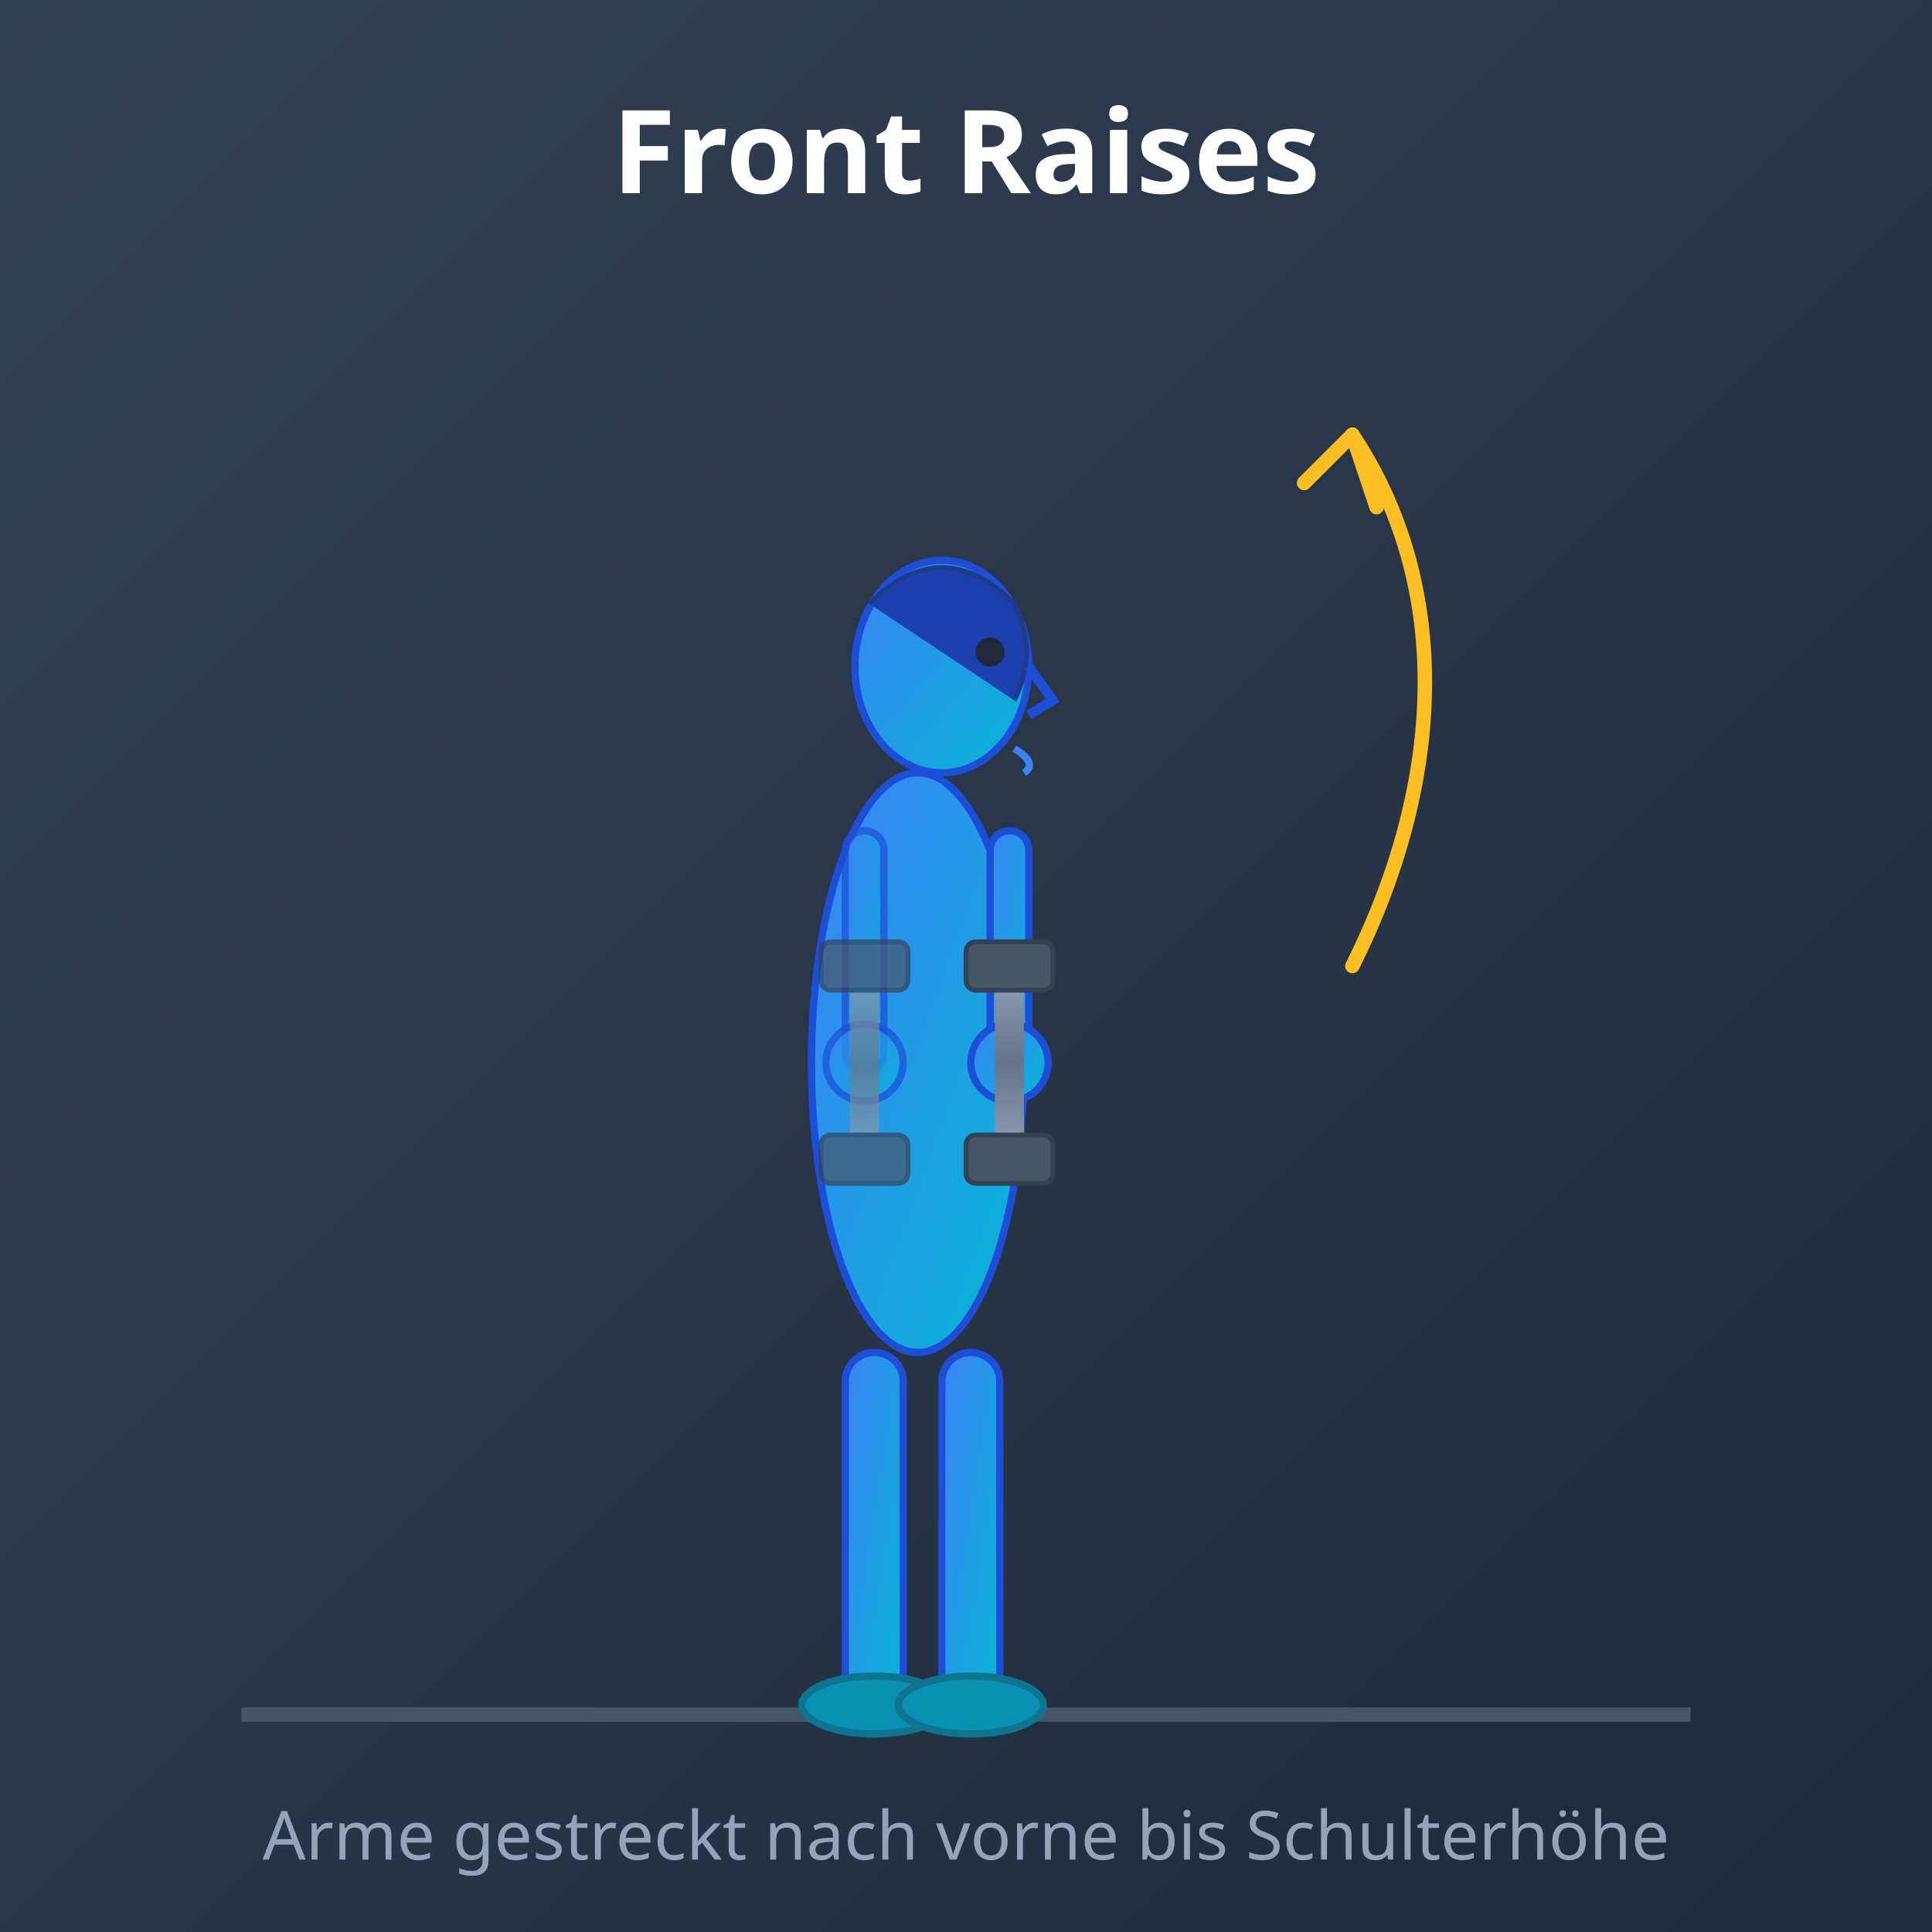
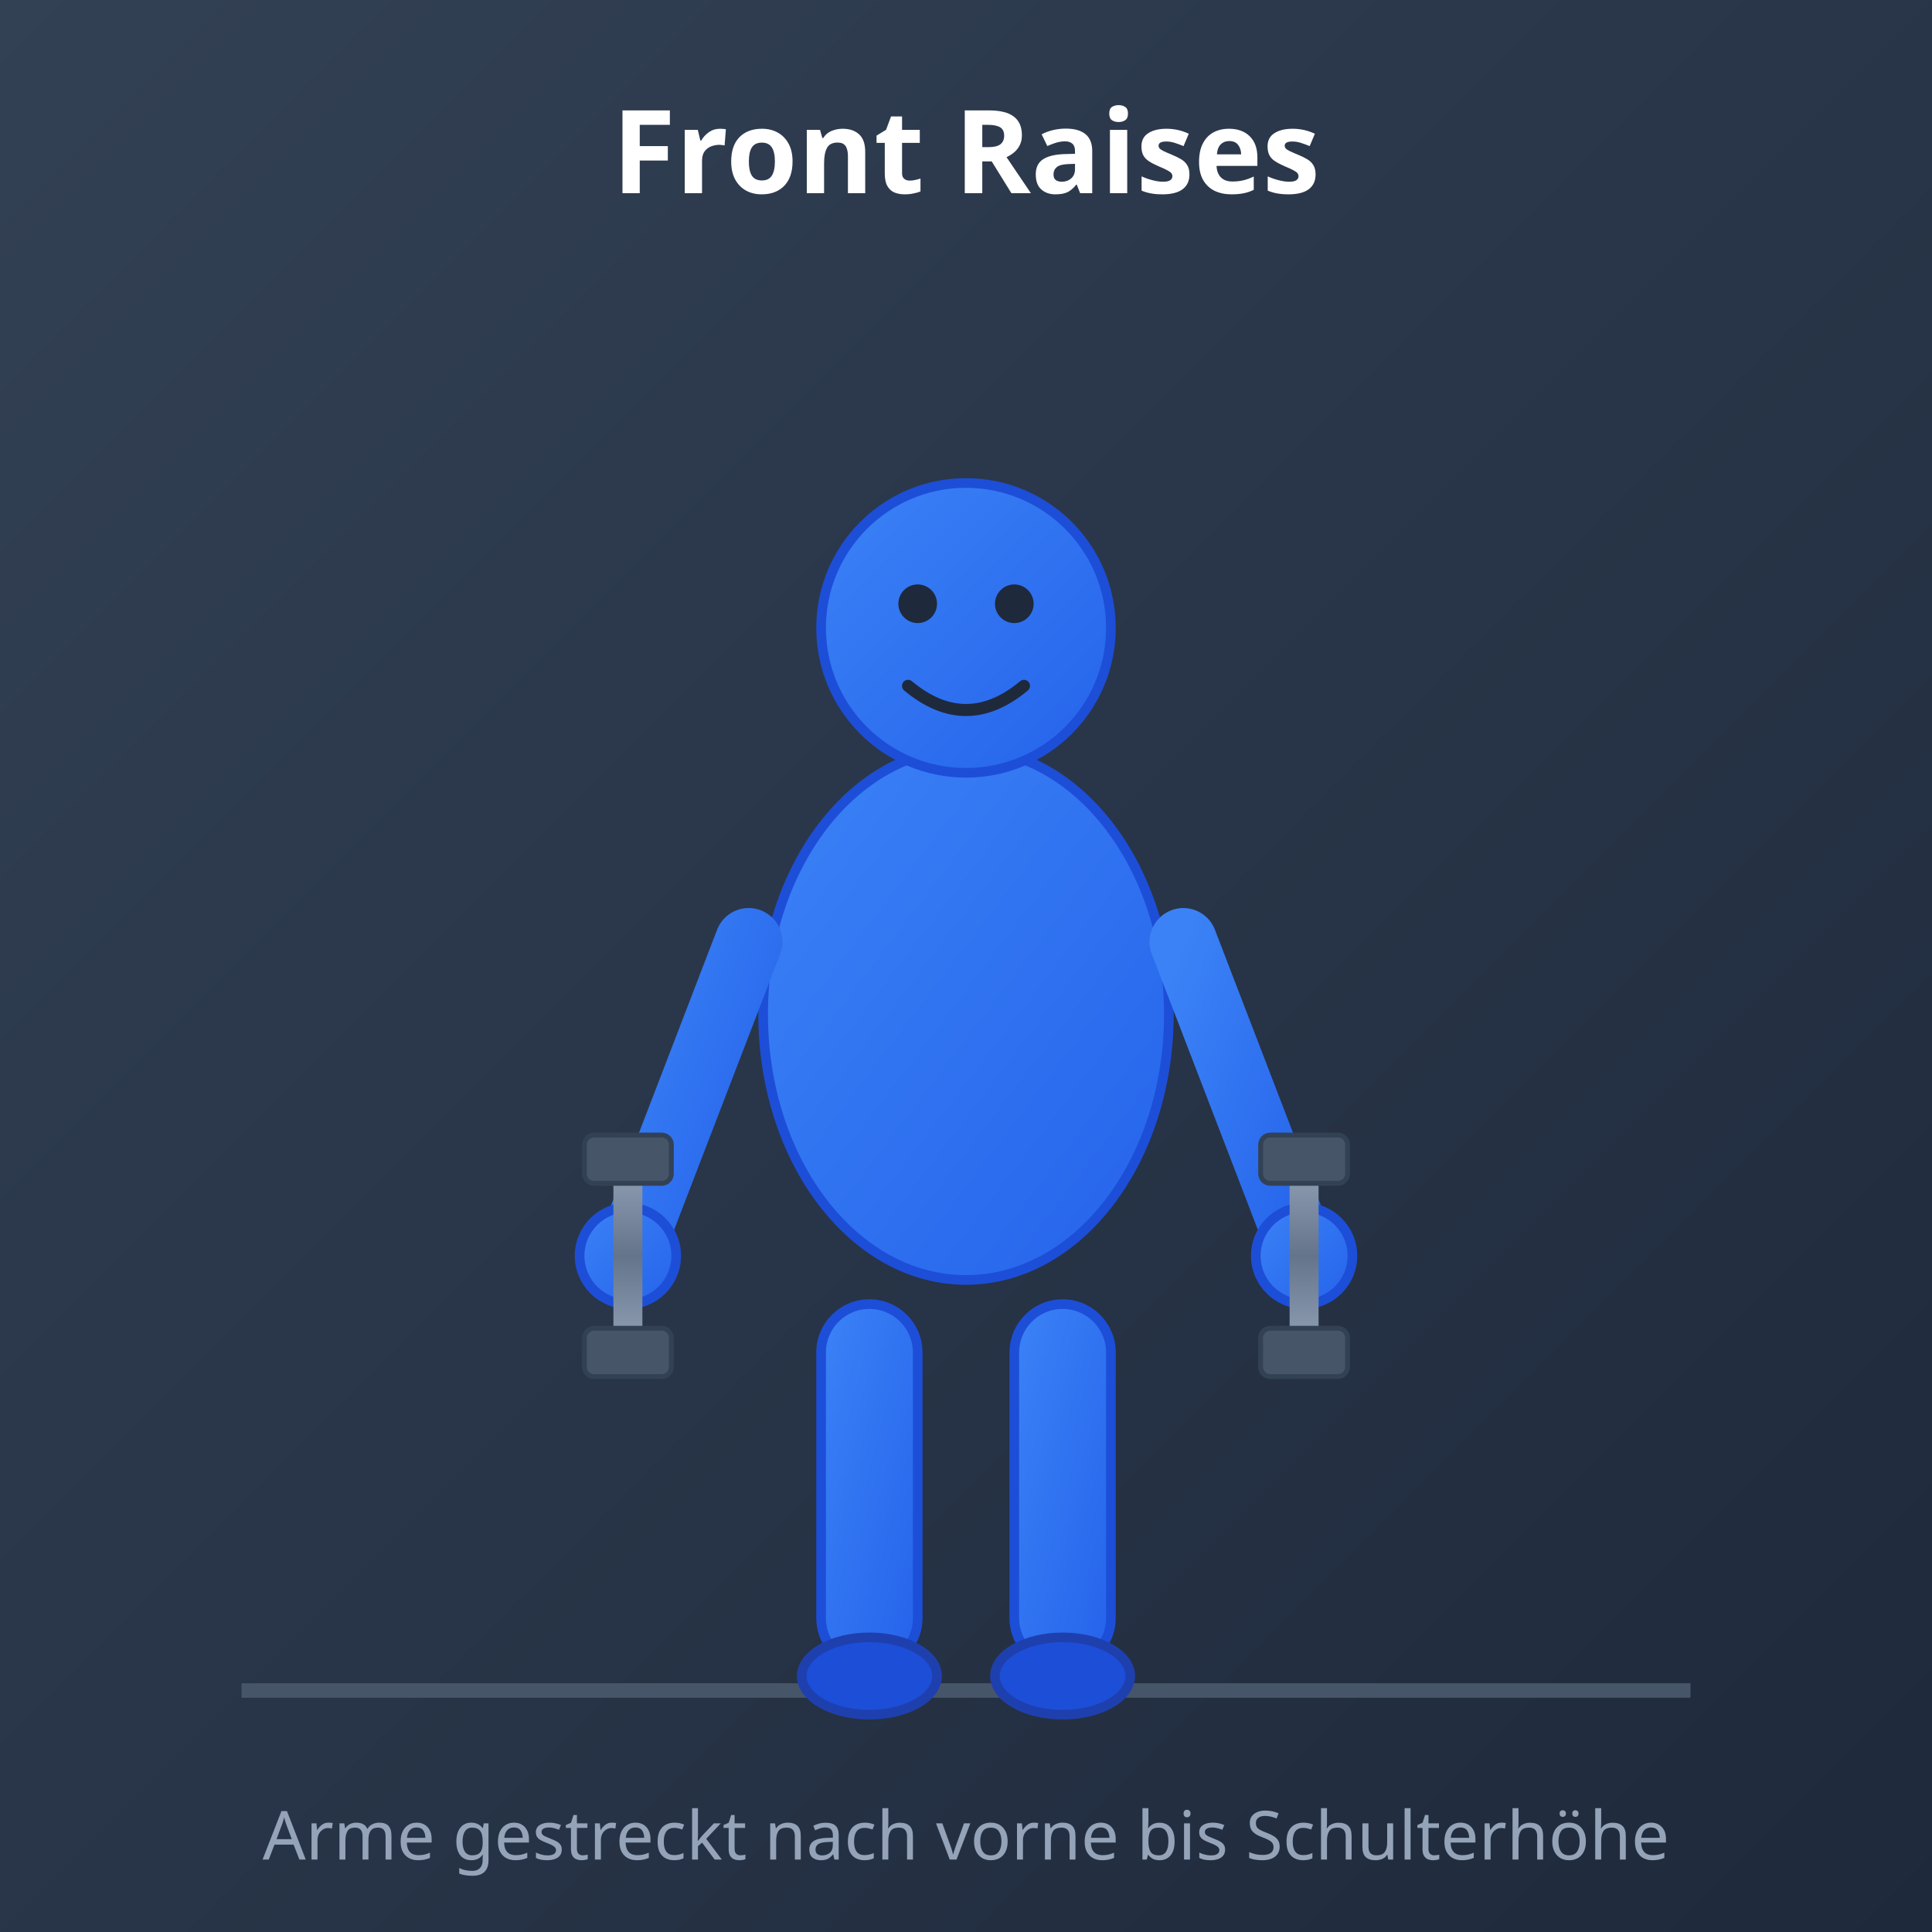
<svg xmlns="http://www.w3.org/2000/svg" width="400" height="400" viewBox="0 0 400 400">
  <defs>
    <linearGradient id="bgFrontRaises" x1="0%" y1="0%" x2="100%" y2="100%">
      <stop offset="0%" style="stop-color:#334155;stop-opacity:1" />
      <stop offset="100%" style="stop-color:#1e293b;stop-opacity:1" />
    </linearGradient>
    <linearGradient id="bodyFrontRaises" x1="0%" y1="0%" x2="100%" y2="100%">
      <stop offset="0%" style="stop-color:#3b82f6;stop-opacity:1" />
-       <stop offset="100%" style="stop-color:#06b6d4;stop-opacity:1" />
+       <stop offset="100%" style="stop-color:#2563eb;stop-opacity:1" />
    </linearGradient>
    <linearGradient id="dumbbellGradF" x1="0%" y1="0%" x2="0%" y2="100%">
      <stop offset="0%" style="stop-color:#94a3b8;stop-opacity:1" />
      <stop offset="50%" style="stop-color:#64748b;stop-opacity:1" />
      <stop offset="100%" style="stop-color:#94a3b8;stop-opacity:1" />
    </linearGradient>
  </defs>
  <rect width="400" height="400" fill="url(#bgFrontRaises)" />
  <text x="200" y="40" font-family="system-ui" font-size="24" font-weight="bold" fill="#ffffff" text-anchor="middle">Front Raises</text>
-   <line x1="50" y1="355" x2="350" y2="355" stroke="#475569" stroke-width="3" />
-   <rect x="175" y="280" width="12" height="75" rx="6" fill="url(#bodyFrontRaises)" stroke="#1d4ed8" stroke-width="1.5" />
-   <rect x="195" y="280" width="12" height="75" rx="6" fill="url(#bodyFrontRaises)" stroke="#1d4ed8" stroke-width="1.5" />
-   <ellipse cx="181" cy="353" rx="15" ry="6" fill="#0891b2" stroke="#0e7490" stroke-width="1.5" />
-   <ellipse cx="201" cy="353" rx="15" ry="6" fill="#0891b2" stroke="#0e7490" stroke-width="1.5" />
-   <ellipse cx="190" cy="220" rx="22" ry="60" fill="url(#bodyFrontRaises)" stroke="#1d4ed8" stroke-width="1.5" />
-   <ellipse cx="195" cy="138" rx="18" ry="22" fill="url(#bodyFrontRaises)" stroke="#1d4ed8" stroke-width="1.5" />
-   <path d="M 180 125 Q 195 110 210 125 Q 215 135 210 145" fill="#1e40af" stroke="#1e3a8a" stroke-width="1" />
-   <circle cx="205" cy="135" r="3" fill="#1e293b" />
-   <path d="M 213 138 L 218 145 L 213 148" stroke="#1d4ed8" stroke-width="2" fill="none" />
-   <path d="M 210 155 Q 215 158 212 160" stroke="#3b82f6" stroke-width="1.5" fill="none" />
+   <line x1="50" y1="350" x2="350" y2="350" stroke="#475569" stroke-width="3" />
+   <rect x="170" y="270" width="20" height="75" rx="10" fill="url(#bodyFrontRaises)" stroke="#1d4ed8" stroke-width="2" />
+   <rect x="210" y="270" width="20" height="75" rx="10" fill="url(#bodyFrontRaises)" stroke="#1d4ed8" stroke-width="2" />
+   <ellipse cx="180" cy="347" rx="14" ry="8" fill="#1d4ed8" stroke="#1e40af" stroke-width="2" />
+   <ellipse cx="220" cy="347" rx="14" ry="8" fill="#1d4ed8" stroke="#1e40af" stroke-width="2" />
+   <ellipse cx="200" cy="210" rx="42" ry="55" fill="url(#bodyFrontRaises)" stroke="#1d4ed8" stroke-width="2" />
+   <circle cx="200" cy="130" r="30" fill="url(#bodyFrontRaises)" stroke="#1d4ed8" stroke-width="2" />
+   <circle cx="190" cy="125" r="4" fill="#1e293b" />
+   <circle cx="210" cy="125" r="4" fill="#1e293b" />
+   <path d="M 188 142 Q 200 152 212 142" stroke="#1e293b" stroke-width="2.5" fill="none" stroke-linecap="round" />
  <g>
-     <rect x="205" y="172" width="8" height="50" rx="4" fill="url(#bodyFrontRaises)" stroke="#1d4ed8" stroke-width="1.5">
-       <animateTransform attributeName="transform" type="rotate" values="0 209 175; -90 209 175; 0 209 175" dur="2.5s" repeatCount="indefinite" />
-     </rect>
-     <circle cx="209" cy="220" r="8" fill="url(#bodyFrontRaises)" stroke="#1d4ed8" stroke-width="1.5">
-       <animateTransform attributeName="transform" type="rotate" values="0 209 175; -90 209 175; 0 209 175" dur="2.5s" repeatCount="indefinite" />
+     <path d="M 155 195 L 130 260" stroke="url(#bodyFrontRaises)" stroke-width="14" fill="none" stroke-linecap="round">
+       <animate attributeName="d" values="M 155 195 L 130 260; M 155 195 L 90 160; M 155 195 L 130 260" dur="2.5s" repeatCount="indefinite" />
+     </path>
+     <circle cx="130" cy="260" r="10" fill="url(#bodyFrontRaises)" stroke="#1d4ed8" stroke-width="2">
+       <animate attributeName="cx" values="130;90;130" dur="2.5s" repeatCount="indefinite" />
+       <animate attributeName="cy" values="260;160;260" dur="2.5s" repeatCount="indefinite" />
    </circle>
    <g>
-       <animateTransform attributeName="transform" type="rotate" values="0 209 175; -90 209 175; 0 209 175" dur="2.5s" repeatCount="indefinite" />
-       <rect x="206" y="200" width="6" height="40" rx="3" fill="url(#dumbbellGradF)" />
-       <rect x="200" y="195" width="18" height="10" rx="2" fill="#475569" stroke="#334155" stroke-width="1" />
-       <rect x="200" y="235" width="18" height="10" rx="2" fill="#475569" stroke="#334155" stroke-width="1" />
+       <animate attributeName="transform" values="translate(0,0);translate(-40,-100);translate(0,0)" dur="2.5s" repeatCount="indefinite" />
+       <rect x="127" y="240" width="6" height="40" rx="3" fill="url(#dumbbellGradF)" />
+       <rect x="121" y="235" width="18" height="10" rx="2" fill="#475569" stroke="#334155" stroke-width="1" />
+       <rect x="121" y="275" width="18" height="10" rx="2" fill="#475569" stroke="#334155" stroke-width="1" />
    </g>
  </g>
  <g>
-     <rect x="175" y="172" width="8" height="50" rx="4" fill="url(#bodyFrontRaises)" stroke="#1d4ed8" stroke-width="1.5" opacity="0.7">
-       <animateTransform attributeName="transform" type="rotate" values="0 179 175; -90 179 175; 0 179 175" dur="2.5s" repeatCount="indefinite" />
-     </rect>
-     <circle cx="179" cy="220" r="8" fill="url(#bodyFrontRaises)" stroke="#1d4ed8" stroke-width="1.5" opacity="0.7">
-       <animateTransform attributeName="transform" type="rotate" values="0 179 175; -90 179 175; 0 179 175" dur="2.5s" repeatCount="indefinite" />
+     <path d="M 245 195 L 270 260" stroke="url(#bodyFrontRaises)" stroke-width="14" fill="none" stroke-linecap="round">
+       <animate attributeName="d" values="M 245 195 L 270 260; M 245 195 L 310 160; M 245 195 L 270 260" dur="2.5s" begin="1.25s" repeatCount="indefinite" />
+     </path>
+     <circle cx="270" cy="260" r="10" fill="url(#bodyFrontRaises)" stroke="#1d4ed8" stroke-width="2">
+       <animate attributeName="cx" values="270;310;270" dur="2.5s" begin="1.25s" repeatCount="indefinite" />
+       <animate attributeName="cy" values="260;160;260" dur="2.5s" begin="1.25s" repeatCount="indefinite" />
    </circle>
-     <g opacity="0.7">
-       <animateTransform attributeName="transform" type="rotate" values="0 179 175; -90 179 175; 0 179 175" dur="2.5s" repeatCount="indefinite" />
-       <rect x="176" y="200" width="6" height="40" rx="3" fill="url(#dumbbellGradF)" />
-       <rect x="170" y="195" width="18" height="10" rx="2" fill="#475569" stroke="#334155" stroke-width="1" />
-       <rect x="170" y="235" width="18" height="10" rx="2" fill="#475569" stroke="#334155" stroke-width="1" />
+     <g>
+       <animate attributeName="transform" values="translate(0,0);translate(40,-100);translate(0,0)" dur="2.5s" begin="1.25s" repeatCount="indefinite" />
+       <rect x="267" y="240" width="6" height="40" rx="3" fill="url(#dumbbellGradF)" />
+       <rect x="261" y="235" width="18" height="10" rx="2" fill="#475569" stroke="#334155" stroke-width="1" />
+       <rect x="261" y="275" width="18" height="10" rx="2" fill="#475569" stroke="#334155" stroke-width="1" />
    </g>
  </g>
-   <path d="M 280 200 C 300 160 300 120 280 90" stroke="#fbbf24" stroke-width="3" fill="none" stroke-linecap="round">
-     <animate attributeName="opacity" values="1;0.3;1" dur="2.5s" repeatCount="indefinite" />
-   </path>
-   <path d="M 280 90 L 270 100 M 280 90 L 285 105" stroke="#fbbf24" stroke-width="3" fill="none" stroke-linecap="round">
-     <animate attributeName="opacity" values="1;0.3;1" dur="2.5s" repeatCount="indefinite" />
-   </path>
+   <circle cx="80" cy="120" r="3" fill="#fbbf24" opacity="0">
+     <animate attributeName="opacity" values="0;1;0" dur="2.5s" repeatCount="indefinite" />
+     <animate attributeName="r" values="2;4;2" dur="2.5s" repeatCount="indefinite" />
+   </circle>
+   <circle cx="320" cy="120" r="3" fill="#22d3ee" opacity="0">
+     <animate attributeName="opacity" values="0;1;0" dur="2.5s" begin="1.25s" repeatCount="indefinite" />
+     <animate attributeName="r" values="2;4;2" dur="2.5s" repeatCount="indefinite" />
+   </circle>
  <text x="200" y="385" font-family="system-ui" font-size="14" fill="#94a3b8" text-anchor="middle">Arme gestreckt nach vorne bis Schulterhöhe</text>
</svg>
